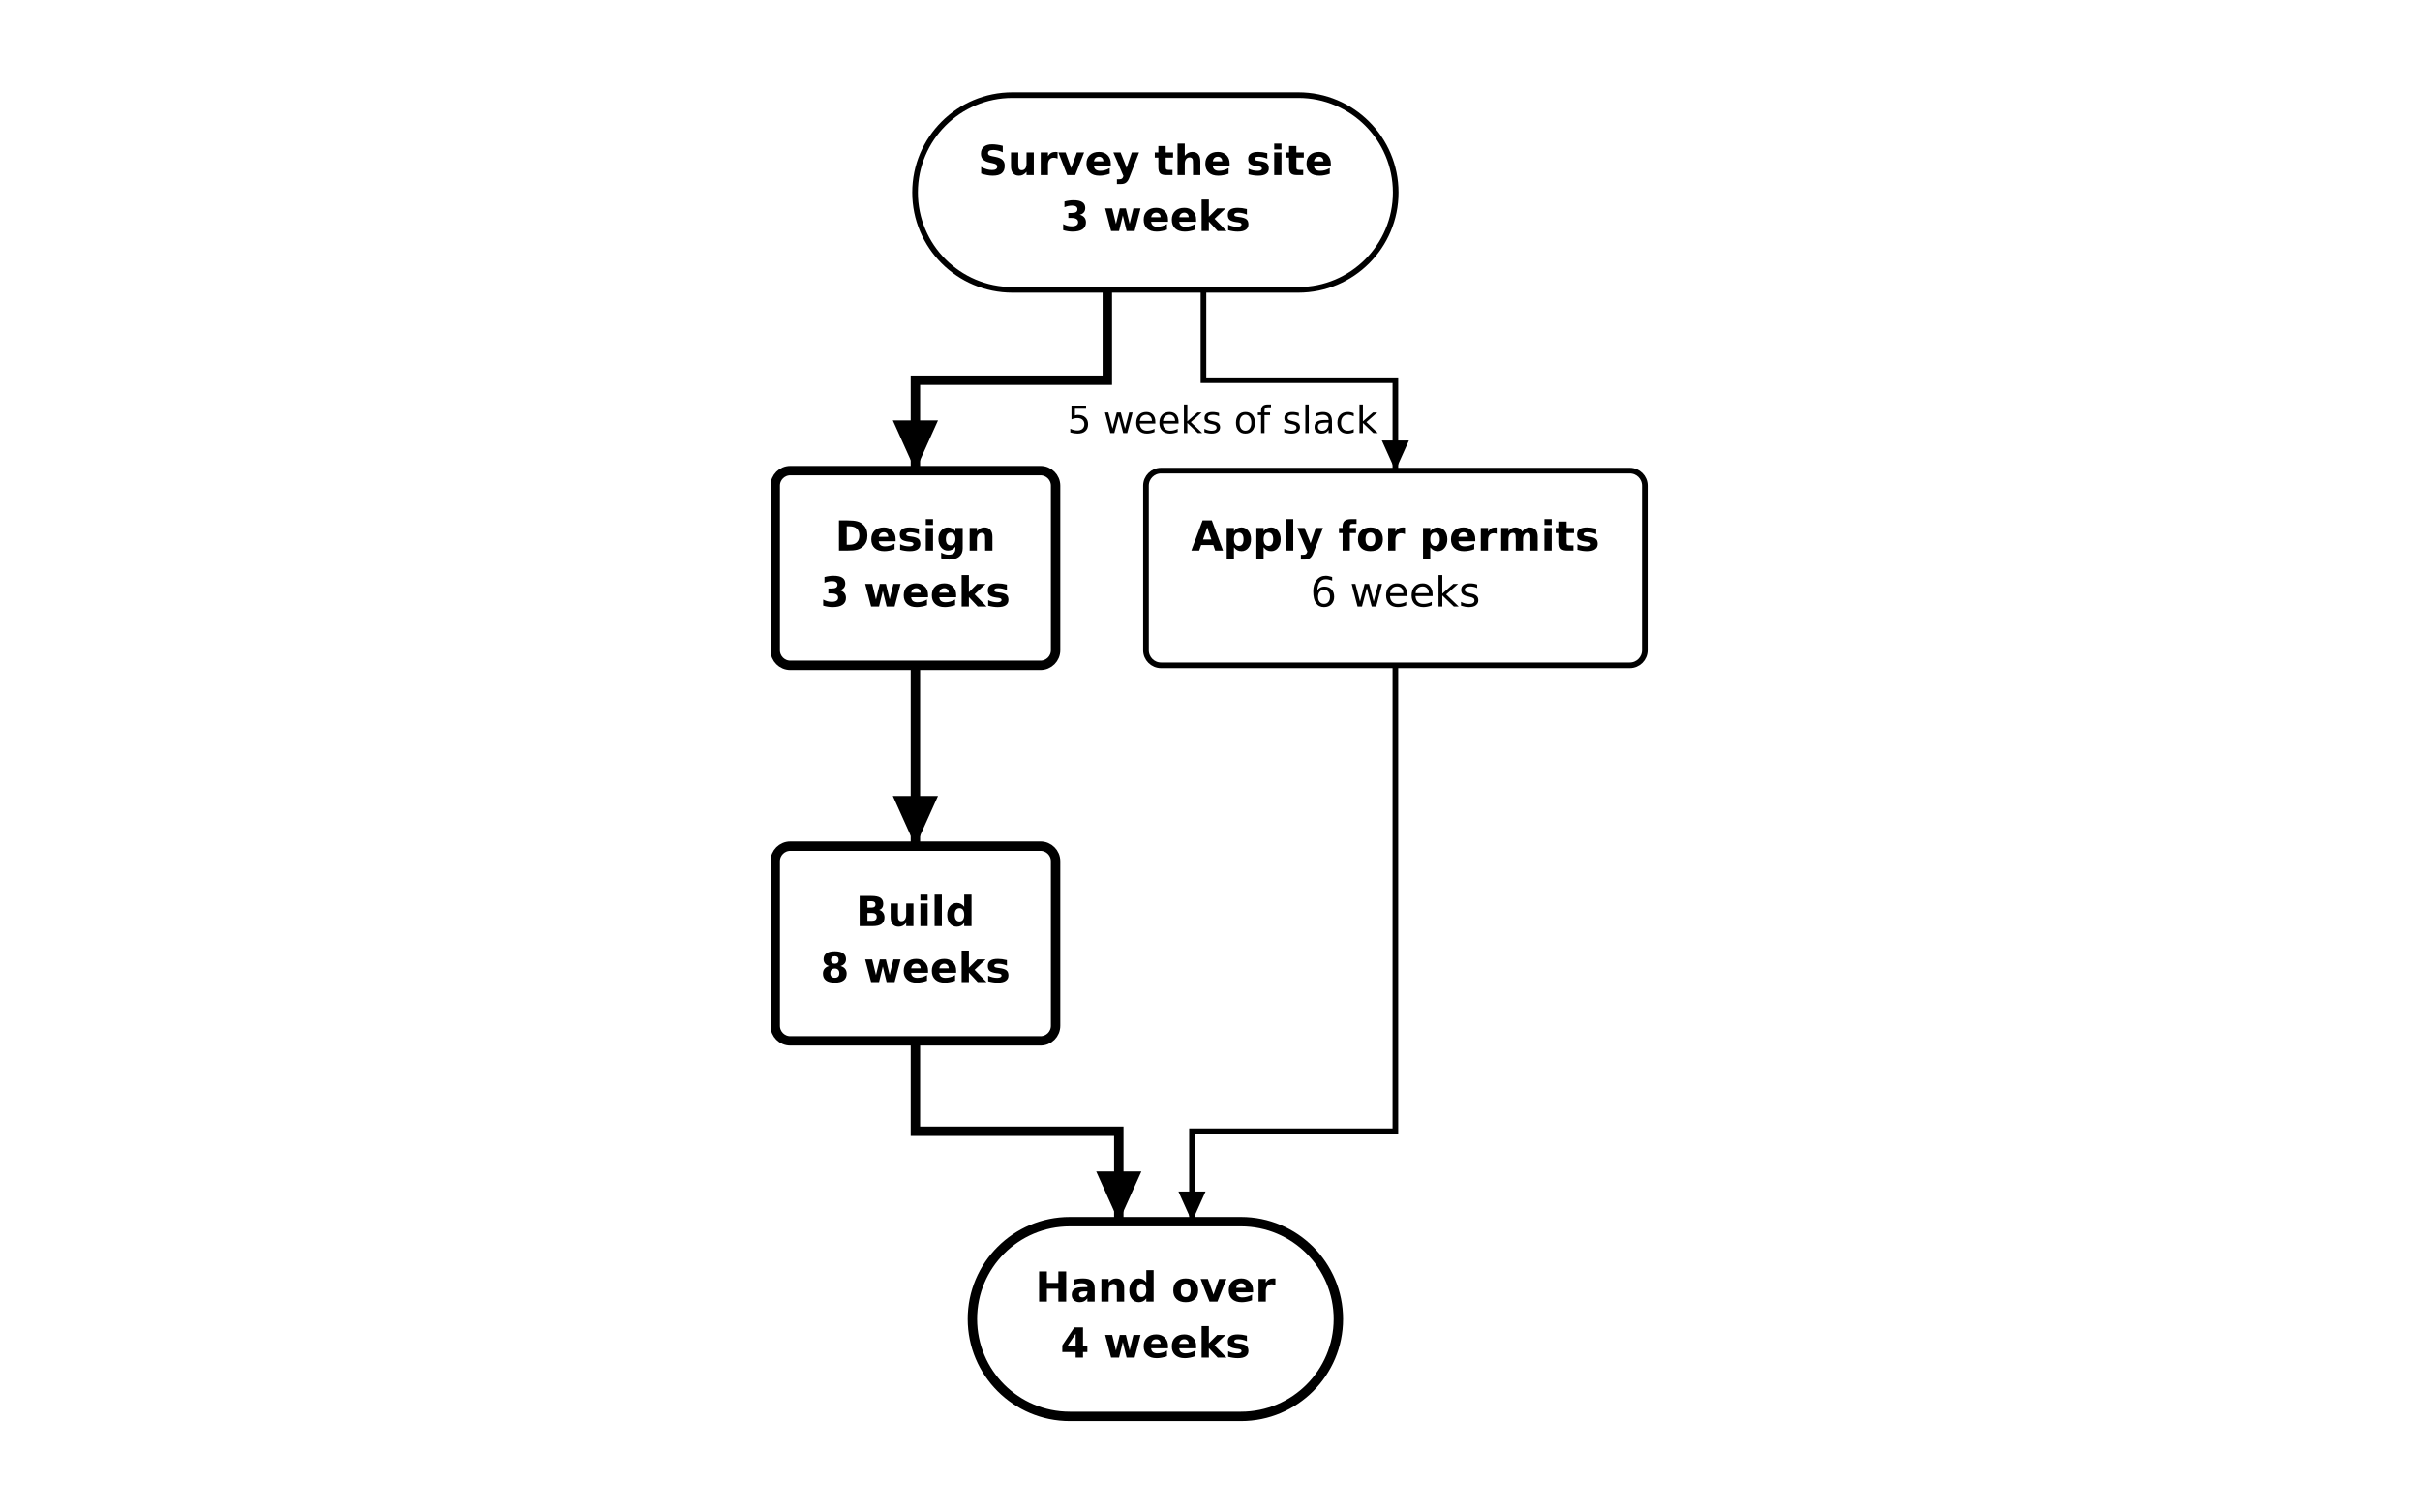
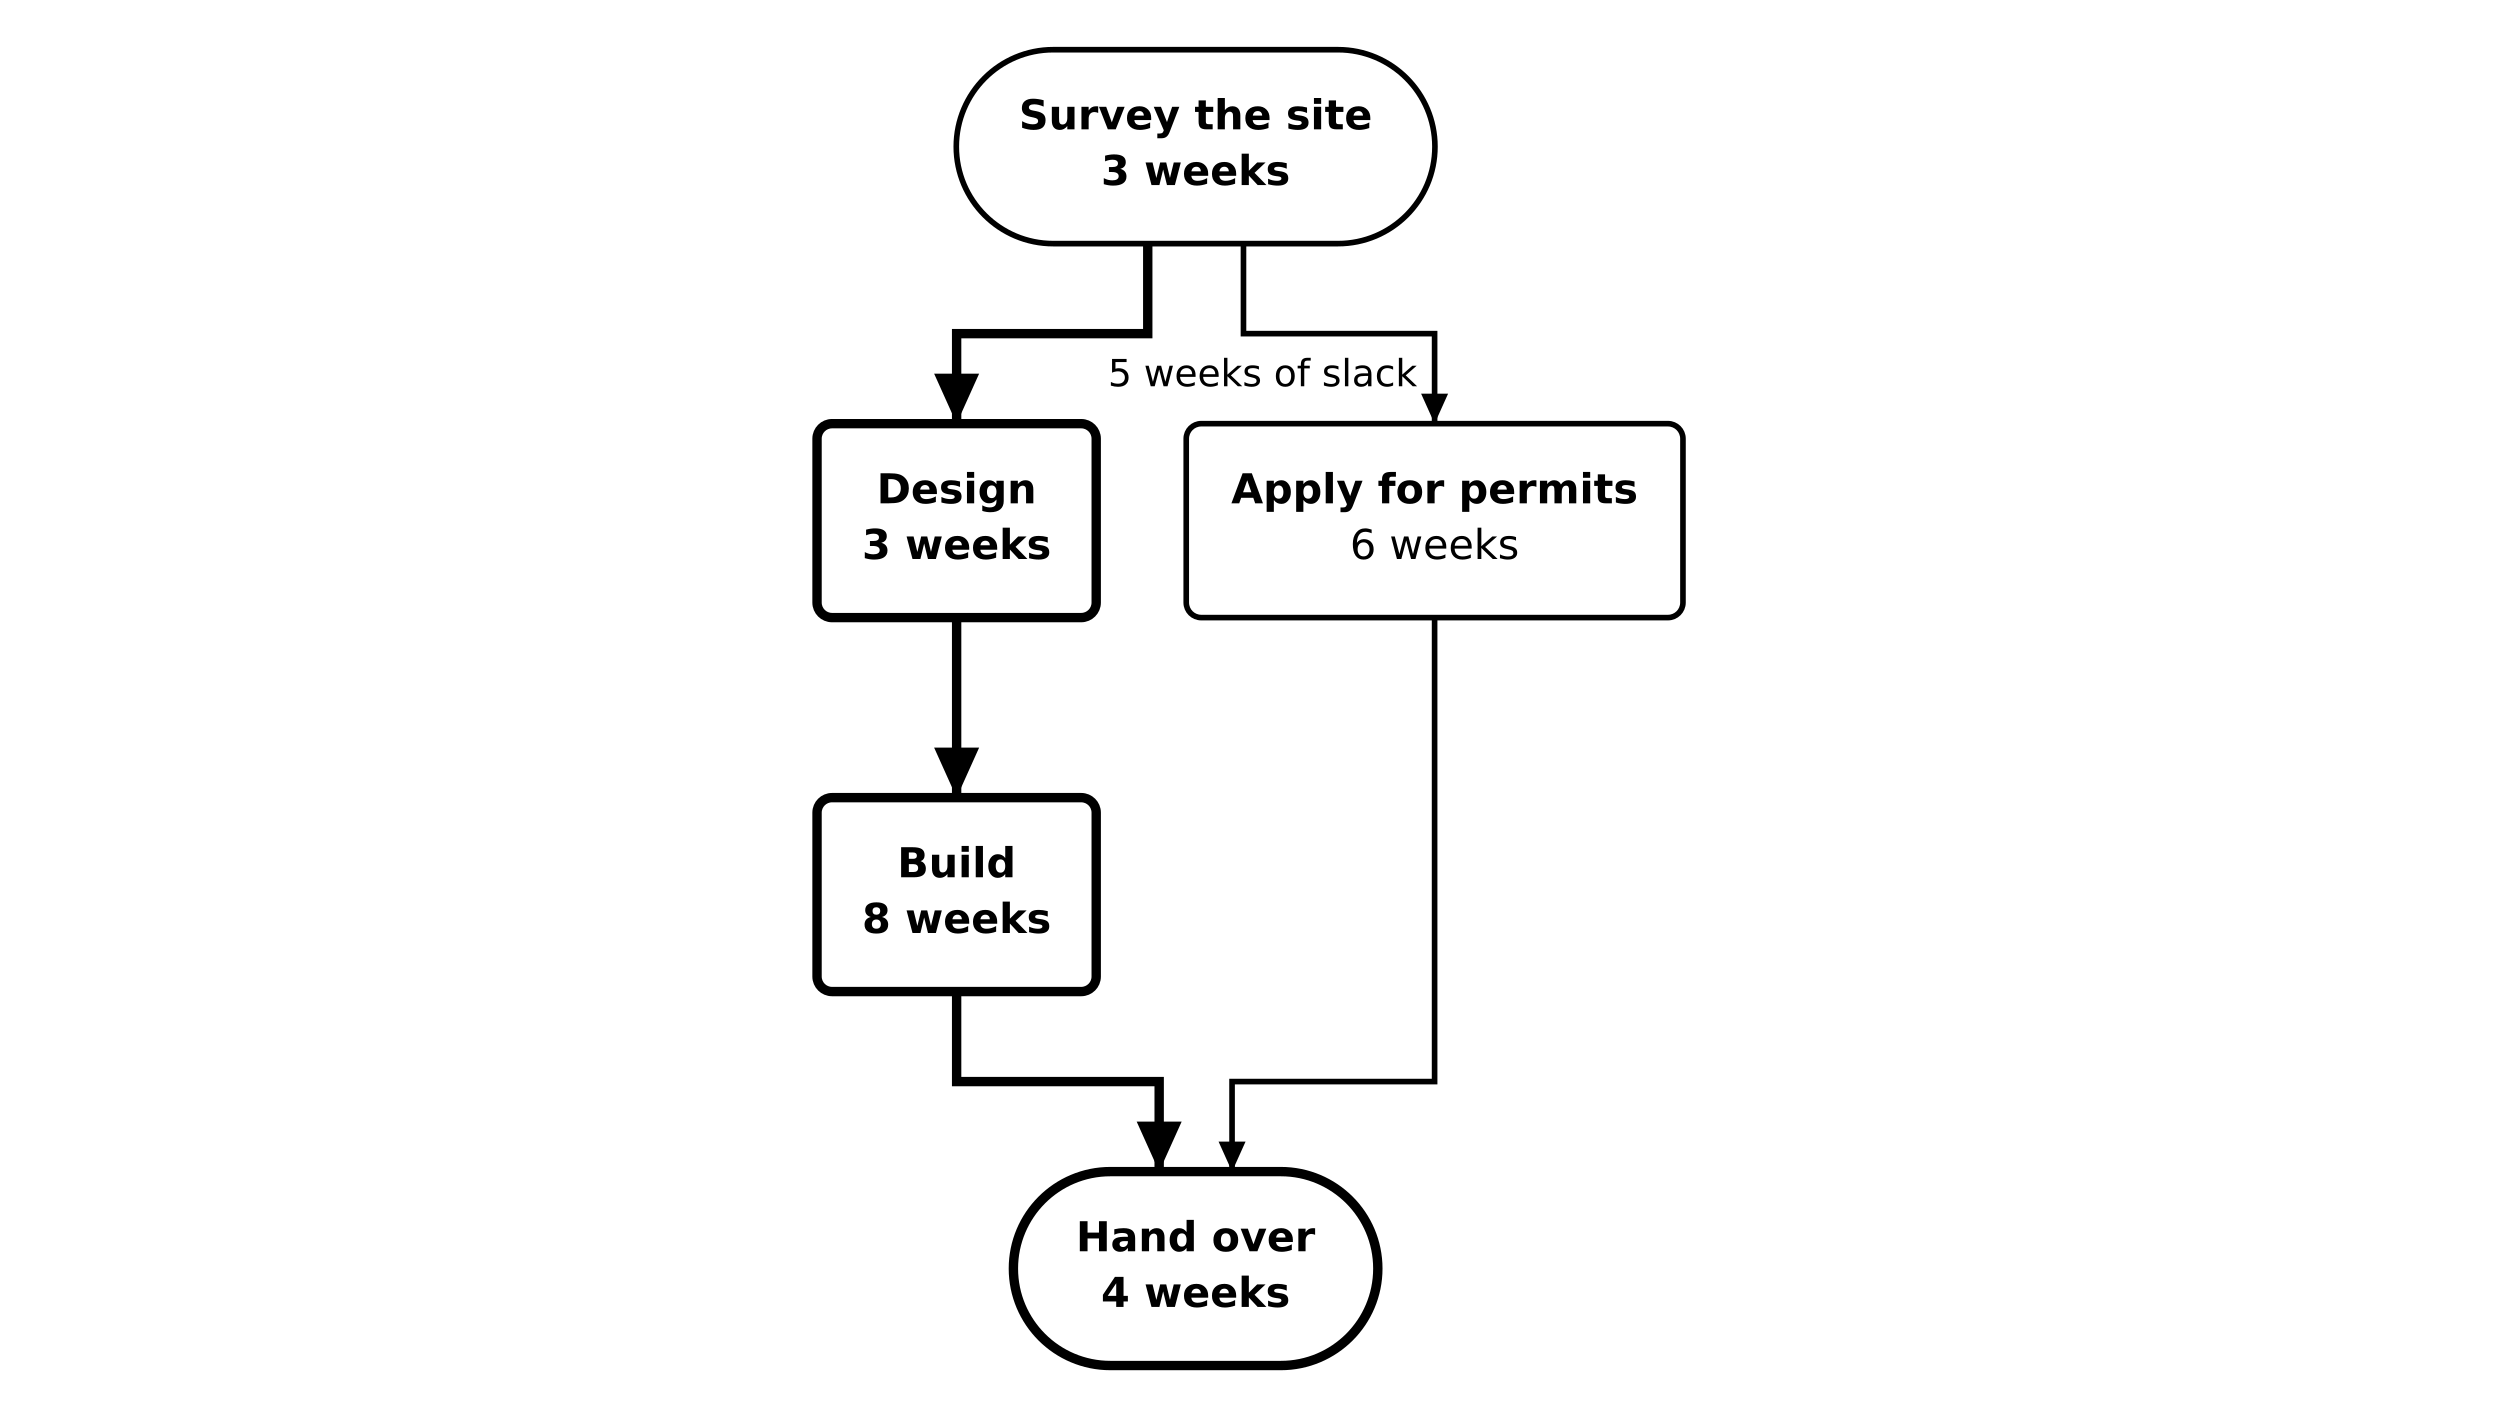
- <svg xmlns="http://www.w3.org/2000/svg" viewBox="-1.25 -1.25 642.5 401.3" role="img" aria-labelledby="ds221a05e8f8-title ds221a05e8f8-desc">
-   <path d="M 292.74 75.7 L 292.74 99.7 L 241.787 99.7 L 241.787 123.7" fill="none" stroke="currentColor" stroke-width="2.5" />
-   <polygon points="241.787,123.7 235.787,110.367 247.787,110.367" fill="currentColor" stroke="none" />
-   <path d="M 241.787 175.4 L 241.787 223.4" fill="none" stroke="currentColor" stroke-width="2.5" />
-   <polygon points="241.787,223.4 235.787,210.067 247.787,210.067" fill="currentColor" stroke="none" />
-   <path d="M 241.787 275.1 L 241.787 299.1 L 295.785 299.1 L 295.785 323.1" fill="none" stroke="currentColor" stroke-width="2.5" />
-   <polygon points="295.785,323.1 289.785,309.767 301.785,309.767" fill="currentColor" stroke="none" />
-   <path d="M 318.261 75.7 L 318.261 99.7 L 369.215 99.7 L 369.215 123.7" fill="none" stroke="currentColor" stroke-width="1.5" />
-   <polygon points="369.215,123.7 365.615,115.7 372.815,115.7" fill="currentColor" stroke="none" />
-   <path d="M 369.215 175.4 L 369.215 299.1 L 315.217 299.1 L 315.217 323.1" fill="none" stroke="currentColor" stroke-width="1.5" />
-   <polygon points="315.217,323.1 311.617,315.1 318.817,315.1" fill="currentColor" stroke="none" />
-   <rect x="204.572" y="223.4" width="74.429" height="51.7" rx="4" fill="none" stroke="currentColor" stroke-width="2.5" />
-   <text x="241.787" y="244.633" font-family="'DejaVu Sans', sans-serif" font-size="11" fill="currentColor" text-anchor="middle">
+ <svg xmlns="http://www.w3.org/2000/svg" viewBox="-1.25 -1.25 666.5 377.3" role="img" aria-labelledby="ds4a7360dfc4-title ds4a7360dfc4-desc">
+   <path d="M 304.74 63.7 L 304.74 87.7 L 253.787 87.7 L 253.787 111.7" fill="none" stroke="currentColor" stroke-width="2.5" />
+   <polygon points="253.787,111.7 247.787,98.367 259.787,98.367" fill="currentColor" stroke="none" />
+   <path d="M 253.787 163.4 L 253.787 211.4" fill="none" stroke="currentColor" stroke-width="2.5" />
+   <polygon points="253.787,211.4 247.787,198.067 259.787,198.067" fill="currentColor" stroke="none" />
+   <path d="M 253.787 263.1 L 253.787 287.1 L 307.785 287.1 L 307.785 311.1" fill="none" stroke="currentColor" stroke-width="2.5" />
+   <polygon points="307.785,311.1 301.785,297.767 313.785,297.767" fill="currentColor" stroke="none" />
+   <path d="M 330.261 63.7 L 330.261 87.7 L 381.215 87.7 L 381.215 111.7" fill="none" stroke="currentColor" stroke-width="1.5" />
+   <polygon points="381.215,111.7 377.615,103.7 384.815,103.7" fill="currentColor" stroke="none" />
+   <path d="M 381.215 163.4 L 381.215 287.1 L 327.217 287.1 L 327.217 311.1" fill="none" stroke="currentColor" stroke-width="1.5" />
+   <polygon points="327.217,311.1 323.617,303.1 330.817,303.1" fill="currentColor" stroke="none" />
+   <rect x="216.572" y="211.4" width="74.429" height="51.7" rx="4" fill="none" stroke="currentColor" stroke-width="2.5" />
+   <text x="253.787" y="232.633" font-family="'DejaVu Sans', sans-serif" font-size="11" fill="currentColor" text-anchor="middle">
    <tspan font-weight="bold">Build</tspan>
  </text>
-   <text x="241.787" y="259.483" font-family="'DejaVu Sans', sans-serif" font-size="11" fill="currentColor" text-anchor="middle">
+   <text x="253.787" y="247.483" font-family="'DejaVu Sans', sans-serif" font-size="11" fill="currentColor" text-anchor="middle">
    <tspan font-weight="bold">8 weeks</tspan>
  </text>
-   <rect x="204.572" y="123.7" width="74.429" height="51.7" rx="4" fill="none" stroke="currentColor" stroke-width="2.5" />
-   <text x="241.787" y="144.933" font-family="'DejaVu Sans', sans-serif" font-size="11" fill="currentColor" text-anchor="middle">
+   <rect x="216.572" y="111.7" width="74.429" height="51.7" rx="4" fill="none" stroke="currentColor" stroke-width="2.5" />
+   <text x="253.787" y="132.933" font-family="'DejaVu Sans', sans-serif" font-size="11" fill="currentColor" text-anchor="middle">
    <tspan font-weight="bold">Design</tspan>
  </text>
-   <text x="241.787" y="159.783" font-family="'DejaVu Sans', sans-serif" font-size="11" fill="currentColor" text-anchor="middle">
+   <text x="253.787" y="147.783" font-family="'DejaVu Sans', sans-serif" font-size="11" fill="currentColor" text-anchor="middle">
    <tspan font-weight="bold">3 weeks</tspan>
  </text>
-   <rect x="256.921" y="323.1" width="97.159" height="51.7" rx="25.85" fill="none" stroke="currentColor" stroke-width="2.5" />
-   <text x="305.501" y="344.333" font-family="'DejaVu Sans', sans-serif" font-size="11" fill="currentColor" text-anchor="middle">
+   <rect x="268.921" y="311.1" width="97.159" height="51.7" rx="25.85" fill="none" stroke="currentColor" stroke-width="2.5" />
+   <text x="317.501" y="332.333" font-family="'DejaVu Sans', sans-serif" font-size="11" fill="currentColor" text-anchor="middle">
    <tspan font-weight="bold">Hand over</tspan>
  </text>
-   <text x="305.501" y="359.183" font-family="'DejaVu Sans', sans-serif" font-size="11" fill="currentColor" text-anchor="middle">
+   <text x="317.501" y="347.183" font-family="'DejaVu Sans', sans-serif" font-size="11" fill="currentColor" text-anchor="middle">
    <tspan font-weight="bold">4 weeks</tspan>
  </text>
-   <rect x="303.001" y="123.7" width="132.426" height="51.7" rx="4" fill="none" stroke="currentColor" stroke-width="1.5" />
-   <text x="369.215" y="144.933" font-family="'DejaVu Sans', sans-serif" font-size="11" fill="currentColor" text-anchor="middle">
+   <rect x="315.001" y="111.7" width="132.426" height="51.7" rx="4" fill="none" stroke="currentColor" stroke-width="1.5" />
+   <text x="381.215" y="132.933" font-family="'DejaVu Sans', sans-serif" font-size="11" fill="currentColor" text-anchor="middle">
    <tspan font-weight="bold">Apply for permits</tspan>
  </text>
-   <text x="369.215" y="159.783" font-family="'DejaVu Sans', sans-serif" font-size="11" fill="currentColor" text-anchor="middle">
+   <text x="381.215" y="147.783" font-family="'DejaVu Sans', sans-serif" font-size="11" fill="currentColor" text-anchor="middle">
    <tspan>6 weeks</tspan>
  </text>
-   <rect x="241.697" y="24" width="127.607" height="51.7" rx="25.85" fill="none" stroke="currentColor" stroke-width="1.5" />
-   <text x="305.501" y="45.233" font-family="'DejaVu Sans', sans-serif" font-size="11" fill="currentColor" text-anchor="middle">
+   <rect x="253.697" y="12" width="127.607" height="51.7" rx="25.85" fill="none" stroke="currentColor" stroke-width="1.5" />
+   <text x="317.501" y="33.233" font-family="'DejaVu Sans', sans-serif" font-size="11" fill="currentColor" text-anchor="middle">
    <tspan font-weight="bold">Survey the site</tspan>
  </text>
-   <text x="305.501" y="60.083" font-family="'DejaVu Sans', sans-serif" font-size="11" fill="currentColor" text-anchor="middle">
+   <text x="317.501" y="48.083" font-family="'DejaVu Sans', sans-serif" font-size="11" fill="currentColor" text-anchor="middle">
    <tspan font-weight="bold">3 weeks</tspan>
  </text>
-   <text x="282.143" y="113.732" font-family="'DejaVu Sans', sans-serif" font-size="10" fill="currentColor">5 weeks of slack</text>
+   <text x="294.143" y="101.732" font-family="'DejaVu Sans', sans-serif" font-size="10" fill="currentColor">5 weeks of slack</text>
</svg>
